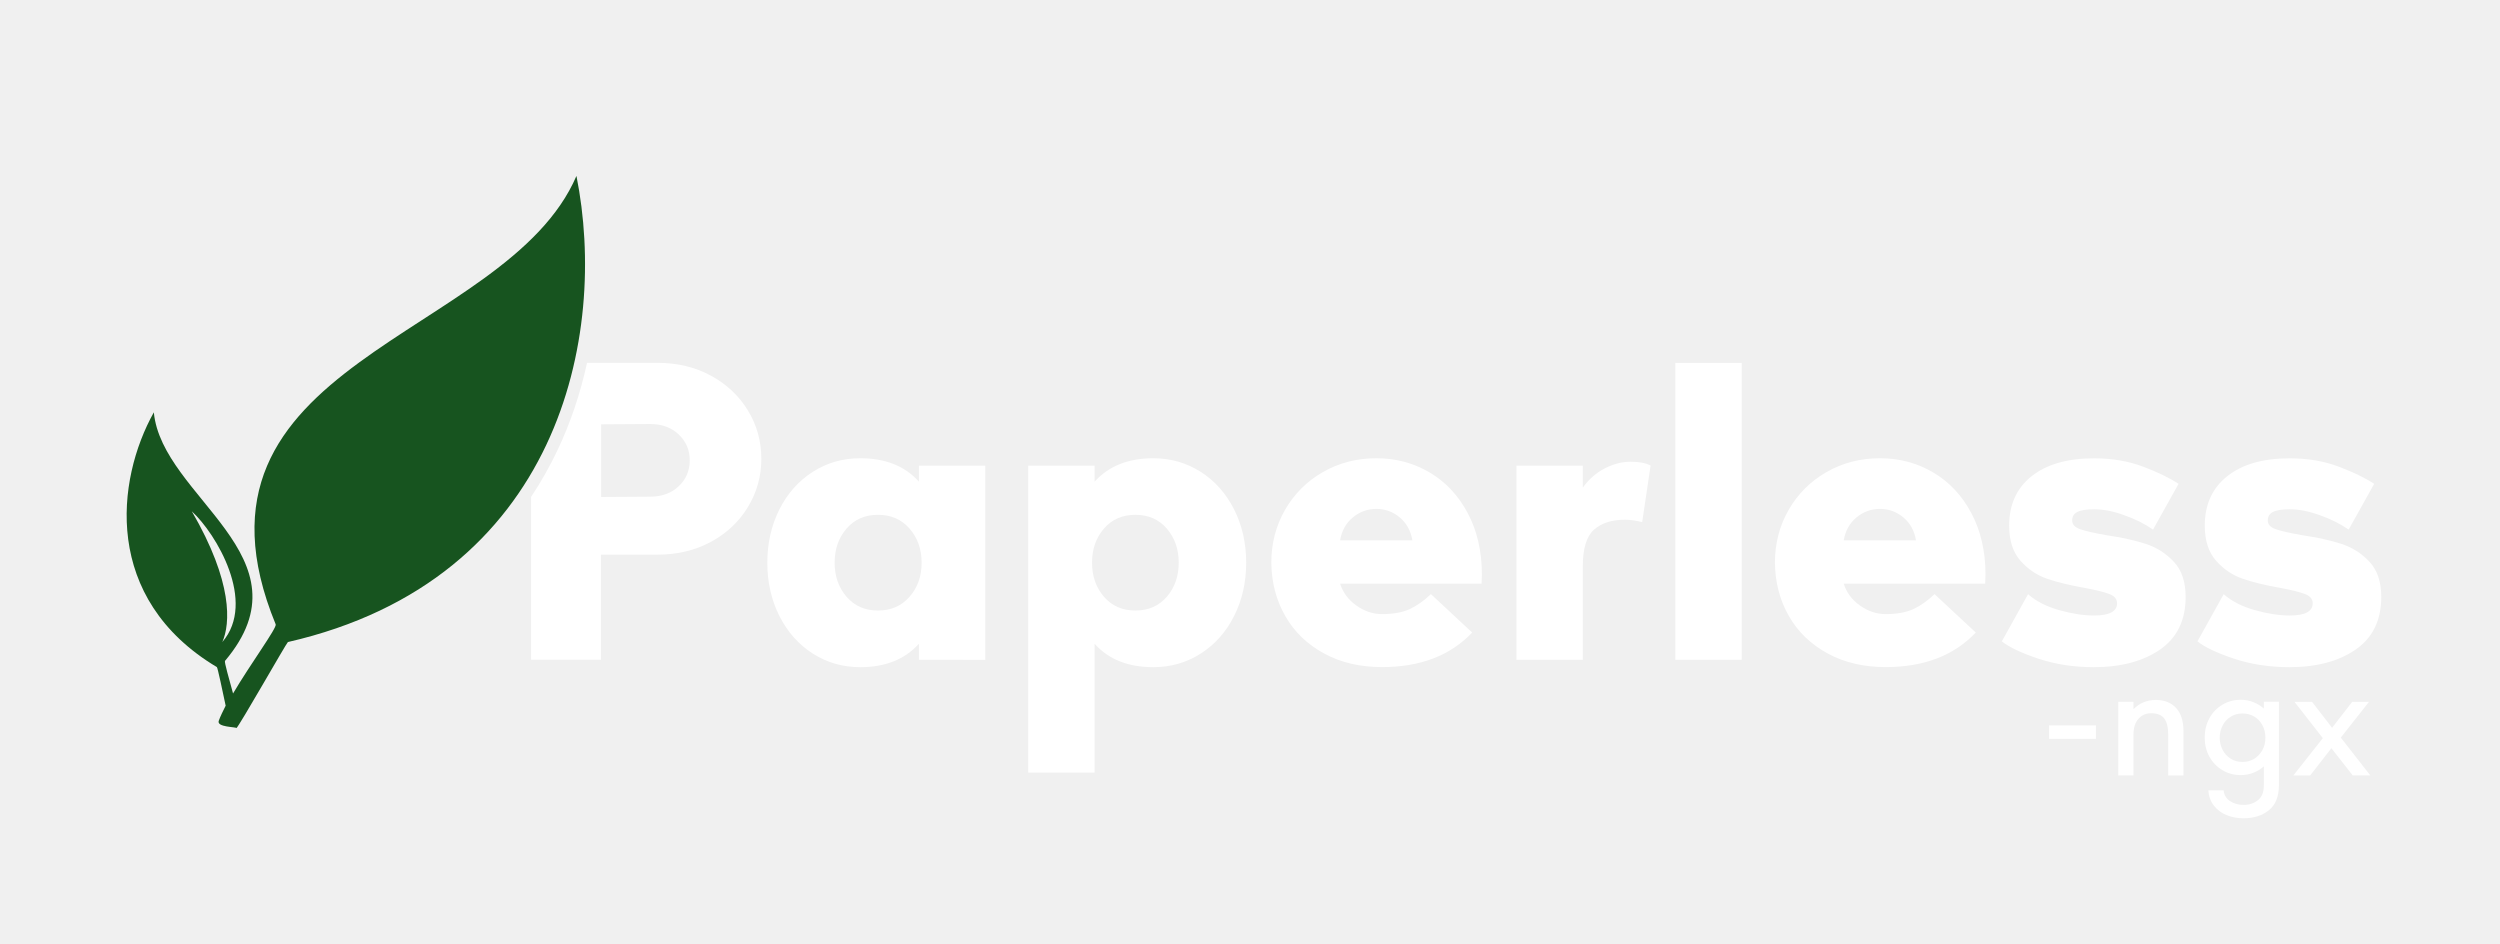
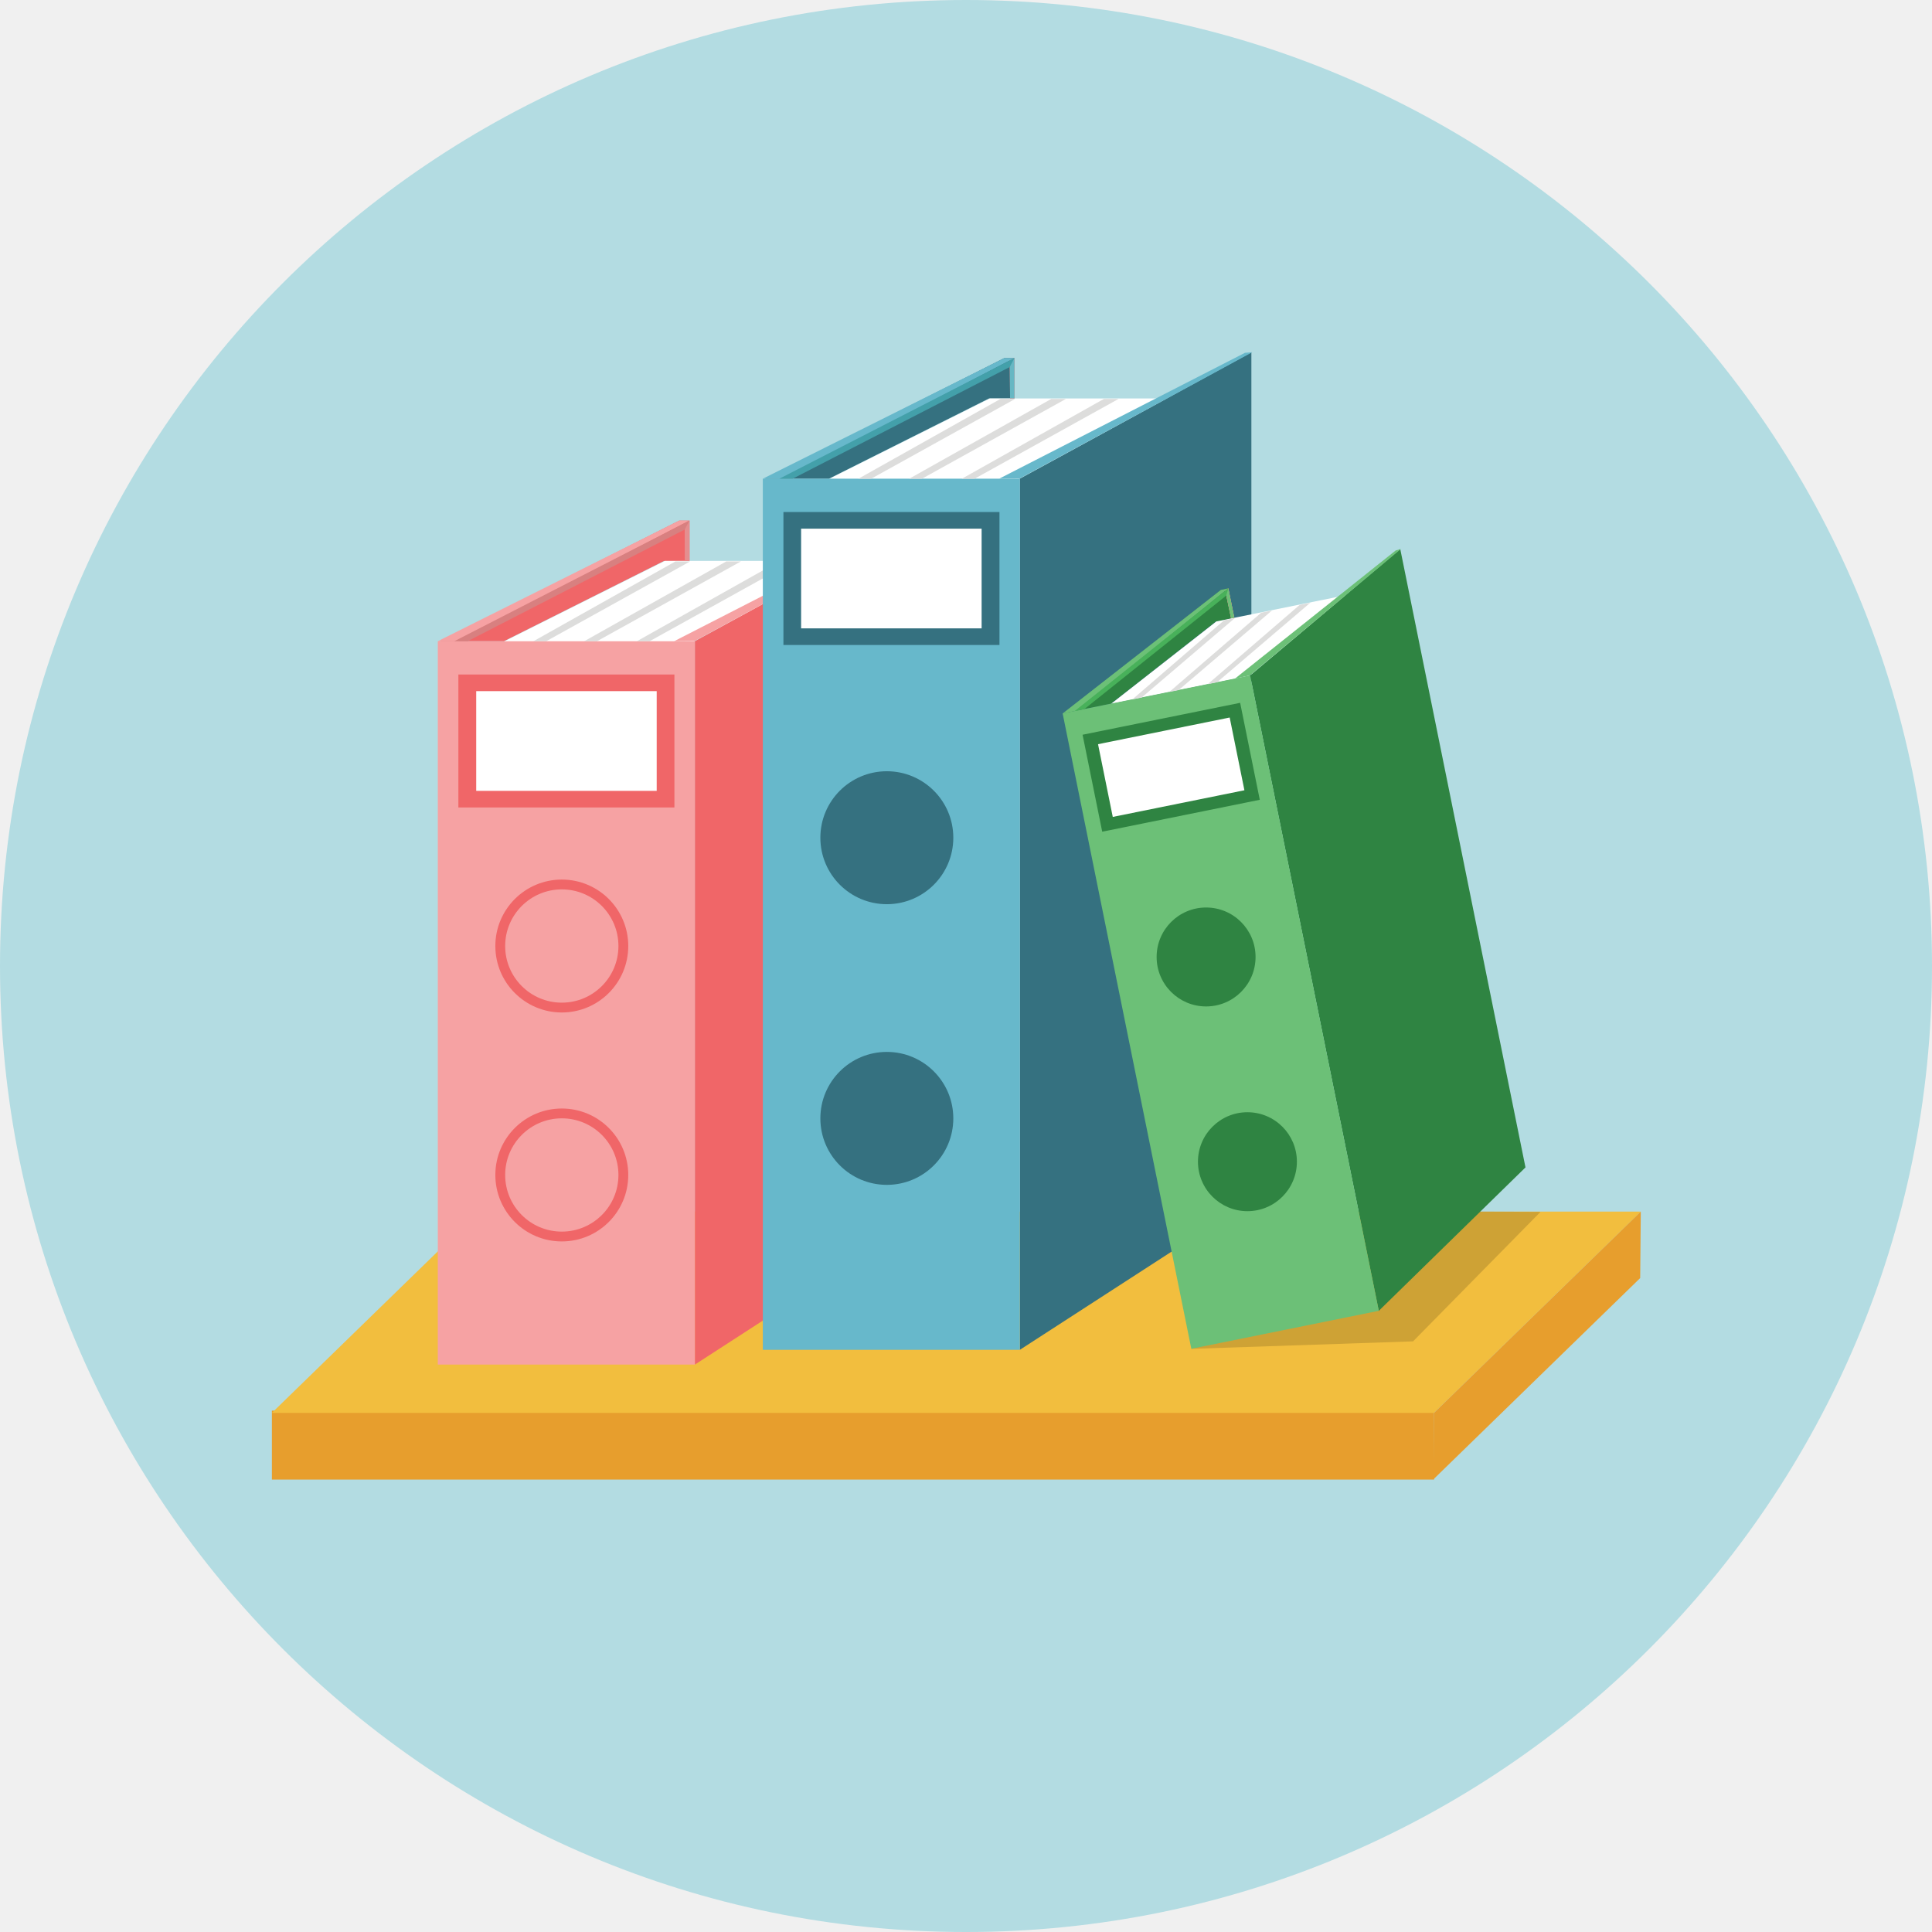
- <svg xmlns="http://www.w3.org/2000/svg" version="1.1" id="Layer_1" x="0px" y="0px" viewBox="0 0 3212.8 1212.8" style="enable-background:new 0 0 3212.8 1212.8;" xml:space="preserve">
-   <style type="text/css">
- 	.st0{fill:#FFFFFF;}
- 	.st1{fill:#17541F;}
- </style>
-   <path class="st0" d="M1180.9,847.9v-20.6c-18,20-43.1,30.1-75.4,30.1c-22.4,0-42.8-5.8-61-17.5c-18.3-11.7-32.5-27.8-42.9-48.3  c-10.3-20.5-15.5-43.3-15.5-68.4c0-25.1,5.2-48,15.5-68.5s24.6-36.6,42.9-48.3s38.6-17.5,61-17.5c32.3,0,57.5,10,75.4,30.1v-20.6  h85.3V848L1180.9,847.9L1180.9,847.9z M1184.4,723.1c0-17.4-5.2-31.9-15.5-43.8c-10.3-11.8-23.9-17.7-40.6-17.7  c-16.8,0-30.2,5.9-40.4,17.7c-10.2,11.8-15.3,26.4-15.3,43.8c0,17.4,5.1,31.9,15.3,43.8c10.2,11.8,23.6,17.7,40.4,17.7  s30.3-5.9,40.6-17.7C1179.3,755.1,1184.4,740.5,1184.4,723.1z" />
-   <path class="st0" d="M1543.1,606.4c18.3,11.7,32.5,27.8,42.9,48.3c10.3,20.5,15.5,43.3,15.5,68.5c0,25.1-5.2,48-15.5,68.4  c-10.3,20.5-24.6,36.6-42.9,48.3s-38.6,17.5-61,17.5c-32.3,0-57.5-10-75.4-30.1v165.6h-85.3V598.4h85.3V619  c18-20,43.1-30.1,75.4-30.1C1504.5,588.9,1524.8,594.8,1543.1,606.4z M1514.8,723.1c0-17.4-5.1-31.9-15.3-43.8  c-10.2-11.8-23.6-17.7-40.4-17.7s-30.2,5.9-40.4,17.7c-10.2,11.8-15.3,26.4-15.3,43.8c0,17.4,5.1,31.9,15.3,43.8  c10.2,11.8,23.6,17.7,40.4,17.7s30.2-5.9,40.4-17.7C1509.7,755.1,1514.8,740.5,1514.8,723.1z" />
-   <path class="st0" d="M1838.9,763.5l53,49.4c-28.1,29.6-66.7,44.4-115.8,44.4c-28.1,0-53-5.8-74.5-17.5s-38.2-27.7-49.8-48  c-11.7-20.3-17.7-43.2-18-68.7c0-24.8,5.9-47.5,17.7-68c11.8-20.5,28.1-36.7,48.7-48.5s43.5-17.7,68.7-17.7  c24.8,0,47.6,6.1,68.2,18.2c20.6,12.1,37,29.5,49.1,52.3c12.1,22.7,18.2,49.1,18.2,79l-0.4,11.7h-181.8  c3.6,11.4,10.5,20.7,20.9,28.1c10.3,7.3,21.3,11,33,11c14.4,0,26.3-2.2,35.7-6.5C1821.1,778.3,1830.2,771.9,1838.9,763.5z   M1722.2,694.4h92.9c-2.1-12.3-7.5-22.1-16.2-29.4c-8.7-7.3-18.7-11-30.1-11s-21.5,3.7-30.3,11S1724.3,682.1,1722.2,694.4z" />
-   <path class="st0" d="M2034.1,626.6c7.8-10.8,17.2-19,28.3-24.7s22-8.5,32.8-8.5c11.4,0,20,1.6,26,4.9l-10.8,72.7  c-8.4-2.1-15.7-3.1-22-3.1c-17.1,0-30.4,4.3-39.9,12.8c-9.6,8.5-14.4,24.2-14.4,46.9v120.3h-85.3V598.4h85.3V626.6L2034.1,626.6z" />
-   <path class="st0" d="M2238.3,466.4v381.5H2153V466.4H2238.3z" />
-   <path class="st0" d="M2486.1,763.5l53,49.4c-28.1,29.6-66.7,44.4-115.8,44.4c-28.1,0-53-5.8-74.5-17.5s-38.2-27.7-49.8-48  c-11.7-20.3-17.7-43.2-18-68.7c0-24.8,5.9-47.5,17.7-68s28.1-36.7,48.7-48.5c20.6-11.8,43.5-17.7,68.7-17.7  c24.8,0,47.6,6.1,68.2,18.2c20.6,12.1,37,29.5,49.1,52.3c12.1,22.7,18.2,49.1,18.2,79l-0.4,11.7h-181.8  c3.6,11.4,10.5,20.7,20.9,28.1c10.3,7.3,21.3,11,33,11c14.4,0,26.3-2.2,35.7-6.5C2468.4,778.3,2477.4,771.9,2486.1,763.5z   M2369.4,694.4h92.9c-2.1-12.3-7.5-22.1-16.2-29.4c-8.7-7.3-18.7-11-30.1-11s-21.5,3.7-30.3,11  C2377,672.3,2371.5,682.1,2369.4,694.4z" />
-   <path class="st0" d="M2691.2,654.5c-9.9,0-17.1,1.1-21.5,3.4c-4.5,2.2-6.7,5.9-6.7,11s3.4,8.8,10.3,11.2c6.9,2.4,18,4.9,33.2,7.6  c20,3,37,6.7,50.9,11.2s26,12.1,36.1,22.9c10.2,10.8,15.3,25.9,15.3,45.3c0,29.9-10.9,52.4-32.8,67.6  c-21.8,15.1-50.3,22.7-85.3,22.7c-25.7,0-49.5-3.7-71.4-11c-21.8-7.3-37.4-14.7-46.7-22.2l33.7-60.6c10.2,9,23.4,15.8,39.7,20.4  c16.3,4.6,31.3,7,45.1,7c19.7,0,29.6-5.2,29.6-15.7c0-5.4-3.3-9.4-9.9-11.9c-6.6-2.5-17.2-5.2-31.9-7.9c-18.9-3.3-34.9-7.2-48-11.7  c-13.2-4.5-24.6-12.2-34.3-23.1c-9.7-10.9-14.6-26-14.6-45.1c0-27.2,9.7-48.5,29-63.7c19.3-15.3,46-22.9,80.1-22.9  c23.3,0,44.4,3.6,63.3,10.8c18.9,7.2,34,14.5,45.3,22l-32.8,58.8c-10.8-7.5-23.2-13.7-37.3-18.6  C2715.8,656.9,2702.9,654.5,2691.2,654.5z" />
-   <path class="st0" d="M2942.6,654.5c-9.9,0-17.1,1.1-21.5,3.4c-4.5,2.2-6.7,5.9-6.7,11s3.4,8.8,10.3,11.2c6.9,2.4,18,4.9,33.2,7.6  c20,3,37,6.7,50.9,11.2s26,12.1,36.1,22.9c10.2,10.8,15.3,25.9,15.3,45.3c0,29.9-10.9,52.4-32.8,67.6  c-21.8,15.1-50.3,22.7-85.3,22.7c-25.7,0-49.5-3.7-71.4-11c-21.8-7.3-37.4-14.7-46.7-22.2l33.7-60.6c10.2,9,23.4,15.8,39.7,20.4  c16.3,4.6,31.3,7,45.1,7c19.8,0,29.6-5.2,29.6-15.7c0-5.4-3.3-9.4-9.9-11.9c-6.6-2.5-17.2-5.2-31.9-7.9c-18.9-3.3-34.9-7.2-48-11.7  c-13.2-4.5-24.6-12.2-34.3-23.1s-14.6-26-14.6-45.1c0-27.2,9.7-48.5,29-63.7c19.3-15.3,46-22.9,80.1-22.9c23.3,0,44.4,3.6,63.3,10.8  c18.9,7.2,34,14.5,45.3,22l-32.8,58.8c-10.8-7.5-23.2-13.7-37.3-18.6C2967.1,656.9,2954.2,654.5,2942.6,654.5z" />
+ <svg xmlns="http://www.w3.org/2000/svg" version="1.1" id="Layer_1" viewBox="0 0 473.931 473.931" xml:space="preserve">
+   <circle style="fill:#B3DCE2;" cx="236.966" cy="236.966" r="236.966" />
+   <rect x="66.697" y="346.038" style="fill:#E79E2D;" width="285.085" height="16.909" />
+   <polygon style="fill:#F2BE3E;" points="351.77,346.584 66.697,346.584 117.431,297.212 402.497,297.212 " />
+   <polygon style="fill:#E79E2D;" points="351.77,346.584 351.621,362.891 402.348,313.515 402.497,297.212 " />
+   <polygon style="fill:#F06668;" points="169.116,137.611 169.116,127.703 166.617,127.71 107.972,157.292 123.628,157.289   162.879,137.611 " />
+   <polygon style="fill:#FFFFFF;" points="207.118,137.596 163.096,137.596 123.628,157.363 170.149,157.363 " />
+   <polygon style="fill:#F06668;" points="227.245,126.273 170.452,157.289 170.456,334.742 227.248,297.99 " />
  <g>
-     <path class="st0" d="M2633.3,932.2h60.2v17.3h-60.2V932.2z" />
-     <path class="st0" d="M2754.5,902.6c4.9-2,10.2-3.1,16-3.1c10.9,0,19.5,3.4,25.9,10.2s9.6,16.7,9.6,29.6v57.3h-19.6V944   c0-9.3-1.7-16.2-5.1-20.7c-3.4-4.5-9.1-6.7-17-6.7c-6.5,0-11.8,2.4-16.1,7.1c-4.3,4.8-6.4,11.5-6.4,20.2v52.6h-19.6v-94.6h19.6v9.5   C2745.5,907.6,2749.7,904.6,2754.5,902.6z" />
-     <path class="st0" d="M2915.6,1041.4c-8.6,6.8-19.4,10.2-32.3,10.2c-7.9,0-15.2-1.4-21.9-4.1s-12.1-6.8-16.3-12.2   c-4.2-5.4-6.6-11.9-7.1-19.6h19.6c0.7,6.1,3.5,10.8,8.4,13.9c4.9,3.2,10.7,4.8,17.4,4.8c7,0,13.1-2,18.2-6c5.1-4,7.7-10.3,7.7-18.9   v-24.7c-3.6,3.4-8,6.2-13.3,8.2c-5.2,2.1-10.7,3.1-16.3,3.1c-8.7,0-16.6-2.1-23.7-6.4c-7.1-4.3-12.6-10-16.7-17.3   c-4-7.3-6-15.5-6-24.6s2-17.3,6-24.7s9.6-13.2,16.7-17.4c7.1-4.3,15-6.4,23.7-6.4c5.7,0,11.1,1,16.3,3.1s9.6,4.8,13.3,8.2v-8.8   h19.4v107.8C2928.5,1024.1,2924.2,1034.6,2915.6,1041.4z M2907.5,963.9c2.6-4.7,3.8-10,3.8-15.9s-1.3-11.2-3.8-16   c-2.6-4.8-6.1-8.5-10.5-11.1c-4.5-2.7-9.5-4-15.1-4c-5.8,0-10.9,1.4-15.4,4.3c-4.5,2.8-7.9,6.6-10.3,11.4   c-2.4,4.8-3.6,9.9-3.6,15.5c0,5.4,1.2,10.5,3.6,15.3c2.4,4.8,5.8,8.6,10.3,11.5s9.6,4.3,15.4,4.3c5.6,0,10.6-1.4,15.1-4.1   C2901.4,972.3,2904.9,968.6,2907.5,963.9z" />
-     <path class="st0" d="M2968.8,996.6h-21.6l37.9-48l-36.4-46.6h22.6l25.7,33.3l25.8-33.3h21.6l-36.2,45.9l37.9,48.6h-22.6l-27.4-35   L2968.8,996.6z" />
+     <rect x="107.396" y="157.304" style="fill:#F6A2A3;" width="63.06" height="177.434" />
+     <polygon style="fill:#F6A2A3;" points="227.439,126.273 225.692,126.4 165.378,157.289 170.426,157.24  " />
+     <polygon style="fill:#F6A2A3;" points="166.617,127.71 107.396,157.289 112.447,157.292 169.068,127.703  " />
  </g>
-   <path class="st0" d="M961.1,527.4c-11.5-18.9-27.4-33.7-47.6-44.7c-20.2-10.9-43-16.4-68.5-16.4h-90.6c-8.6,39.6-21.3,77.2-38,112.4  c-10,21-21.3,41-33.9,59.9v209.2h89.8v-135H845c25.4,0,48.3-5.5,68.5-16.4s36.1-25.8,47.6-44.7s17.3-39.5,17.3-61.9  C978.4,567.1,972.7,546.3,961.1,527.4z M872.3,624.8c-9.4,9-21.8,13.5-37,13.5l-62.8,0.4v-93.4l62.8-0.4c15.3,0,27.6,4.5,37,13.5  s14.1,20,14.1,33.2C886.4,604.8,881.7,615.9,872.3,624.8z" />
-   <path class="st1" d="M290,906.9c-3.5-16.5-10.4-49.6-11.3-49.6c-147.1-88-129.7-240.3-81-327.4c10.4,109.7,204.6,185.4,91.4,319.5  c-0.9,1.7,5.2,22.6,10.4,41.8c22.6-38.3,56.6-84.4,54.8-88.8C215,462.9,650.3,436.8,740.8,226.1c40.9,203.7-20.9,518.9-370.8,599  c-1.7,0.9-63.5,109.7-66.2,110.6c0-1.7-26.1-0.9-22.6-9.6C283.1,920.8,286.5,913.9,290,906.9L290,906.9z M285.7,825.1  c44.4-51.4-7.8-139.3-39.2-168C299.6,748.4,296.1,801.5,285.7,825.1L285.7,825.1z" />
+   <g>
+     <polygon style="fill:#E58E8F;" points="168.05,137.551 169.128,137.551 169.128,127.703 167.994,128.327  " />
+     <polygon style="fill:#E58E8F;" points="168.05,137.551 169.128,137.551 169.128,127.703 167.994,128.327  " />
+     <polygon style="fill:#E58E8F;" points="168.05,137.551 169.128,137.551 169.128,127.703 167.994,128.327  " />
+   </g>
+   <polygon style="fill:#D88080;" points="169.116,127.703 111.448,157.292 114.711,157.292 167.964,129.903 " />
+   <g>
+     <polygon style="fill:#DDDDDC;" points="133.966,157.307 130.834,157.307 165.711,137.715 169.292,137.719  " />
+     <polygon style="fill:#DDDDDC;" points="146.419,157.307 143.291,157.307 178.171,137.715 181.752,137.719  " />
+     <polygon style="fill:#DDDDDC;" points="159.332,157.307 156.204,157.307 191.077,137.715 194.658,137.719  " />
+   </g>
+   <rect x="112.44" y="165.461" style="fill:#F06668;" width="52.998" height="32.617" />
+   <rect x="116.818" y="169.539" style="fill:#FFFFFF;" width="44.273" height="24.464" />
+   <circle style="fill:#F06668;" cx="137.813" cy="232.064" r="16.303" />
+   <circle style="fill:#F6A2A3;" cx="137.813" cy="232.064" r="13.893" />
+   <circle style="fill:#F06668;" cx="137.813" cy="288.228" r="16.303" />
+   <circle style="fill:#F6A2A3;" cx="137.813" cy="288.228" r="13.893" />
+   <polygon style="fill:#357180;" points="248.838,97.746 248.842,87.842 246.343,87.845 187.694,117.435 203.353,117.428   242.605,97.746 " />
+   <polygon style="fill:#FFFFFF;" points="286.843,97.739 242.818,97.739 203.353,117.503 249.867,117.506 " />
+   <polygon style="fill:#357180;" points="306.97,86.412 250.17,117.428 250.174,331.12 306.97,294.361 " />
+   <g>
+     <rect x="187.125" y="117.428" style="fill:#67B8CB;" width="63.056" height="213.692" />
+     <polygon style="fill:#67B8CB;" points="307.161,86.412 305.414,86.539 245.1,117.428 250.152,117.379  " />
+     <polygon style="fill:#67B8CB;" points="246.343,87.845 187.122,117.428 192.169,117.435 248.79,87.842  " />
+   </g>
+   <g>
+     <polygon style="fill:#E58E8F;" points="247.776,97.69 248.85,97.69 248.85,87.842 247.716,88.463  " />
+     <polygon style="fill:#E58E8F;" points="247.776,97.69 248.85,97.69 248.85,87.842 247.716,88.463  " />
+   </g>
+   <polygon style="fill:#67B7C3;" points="247.776,97.69 248.85,97.69 248.85,87.842 247.716,88.463 " />
+   <polygon style="fill:#43A0AA;" points="248.842,87.842 191.17,117.435 194.433,117.435 247.682,90.038 " />
+   <g>
+     <polygon style="fill:#DDDDDC;" points="213.684,117.446 210.556,117.446 245.437,97.851 249.018,97.858  " />
+     <polygon style="fill:#DDDDDC;" points="226.141,117.446 223.016,117.446 257.897,97.851 261.478,97.858  " />
+     <polygon style="fill:#DDDDDC;" points="239.054,117.446 235.929,117.446 270.802,97.851 274.383,97.858  " />
+   </g>
+   <rect x="192.177" y="125.603" style="fill:#357180;" width="52.998" height="32.613" />
+   <rect x="196.517" y="129.686" style="fill:#FFFFFF;" width="44.28" height="24.456" />
+   <g>
+     <circle style="fill:#357180;" cx="217.546" cy="205.497" r="16.307" />
+     <circle style="fill:#357180;" cx="217.546" cy="274.346" r="16.307" />
+   </g>
+   <polygon style="opacity:0.15;enable-background:new    ;" points="377.888,297.283 346.633,329.043 292.224,330.88 324.01,297.006   " />
+   <polygon style="fill:#2F8442;" points="302.776,151.556 301.313,144.335 299.487,144.709 261.085,174.939 272.509,172.63   298.226,152.48 " />
+   <polygon style="fill:#FFFFFF;" points="330.487,145.936 298.379,152.439 272.516,172.678 306.443,165.812 " />
+   <polygon style="fill:#2F8442;" points="343.494,134.703 306.656,165.711 338.218,321.563 374.21,286.372 " />
+   <g>
+     <rect x="219.942" y="224.815" transform="matrix(0.1985 0.9801 -0.9801 0.1985 483.3493 -94.4956)" style="fill:#6CC077;" width="159.017" height="46.929" />
+     <polygon style="fill:#6CC077;" points="343.632,134.677 342.382,135.025 302.952,166.463 306.626,165.678  " />
+     <polygon style="fill:#6CC077;" points="299.487,144.709 260.662,175.025 264.348,174.28 301.272,144.338  " />
+   </g>
+   <g>
+     <polygon style="fill:#E58E8F;" points="301.99,151.672 302.776,151.511 301.316,144.331 300.583,144.948  " />
+     <polygon style="fill:#E58E8F;" points="301.99,151.672 302.776,151.511 301.316,144.331 300.583,144.948  " />
+   </g>
+   <polygon style="fill:#6CC077;" points="301.99,151.672 302.776,151.511 301.316,144.331 300.583,144.948 " />
+   <polygon style="fill:#48B15A;" points="301.313,144.335 263.622,174.433 266.005,173.947 300.796,146.108 " />
+   <g>
+     <polygon style="fill:#DDDDDC;" points="280.045,171.114 277.762,171.578 300.31,152.136 302.918,151.609  " />
+     <polygon style="fill:#DDDDDC;" points="289.126,169.277 286.847,169.737 309.391,150.295 312.007,149.771  " />
+     <polygon style="fill:#DDDDDC;" points="298.544,167.369 296.265,167.829 318.809,148.394 321.417,147.859  " />
+   </g>
+   <rect x="267.578" y="176.078" transform="matrix(-0.9801 0.1985 -0.1985 -0.9801 606.2376 315.6509)" style="fill:#2F8442;" width="39.438" height="24.269" />
+   <rect x="270.834" y="179.103" transform="matrix(-0.9801 0.1985 -0.1985 -0.9801 606.2585 315.633)" style="fill:#FFFFFF;" width="32.95" height="18.204" />
+   <g>
+     <circle style="fill:#2F8442;" cx="295.861" cy="234.751" r="12.135" />
+     <circle style="fill:#2F8442;" cx="306.001" cy="284.972" r="12.135" />
+   </g>
</svg>
